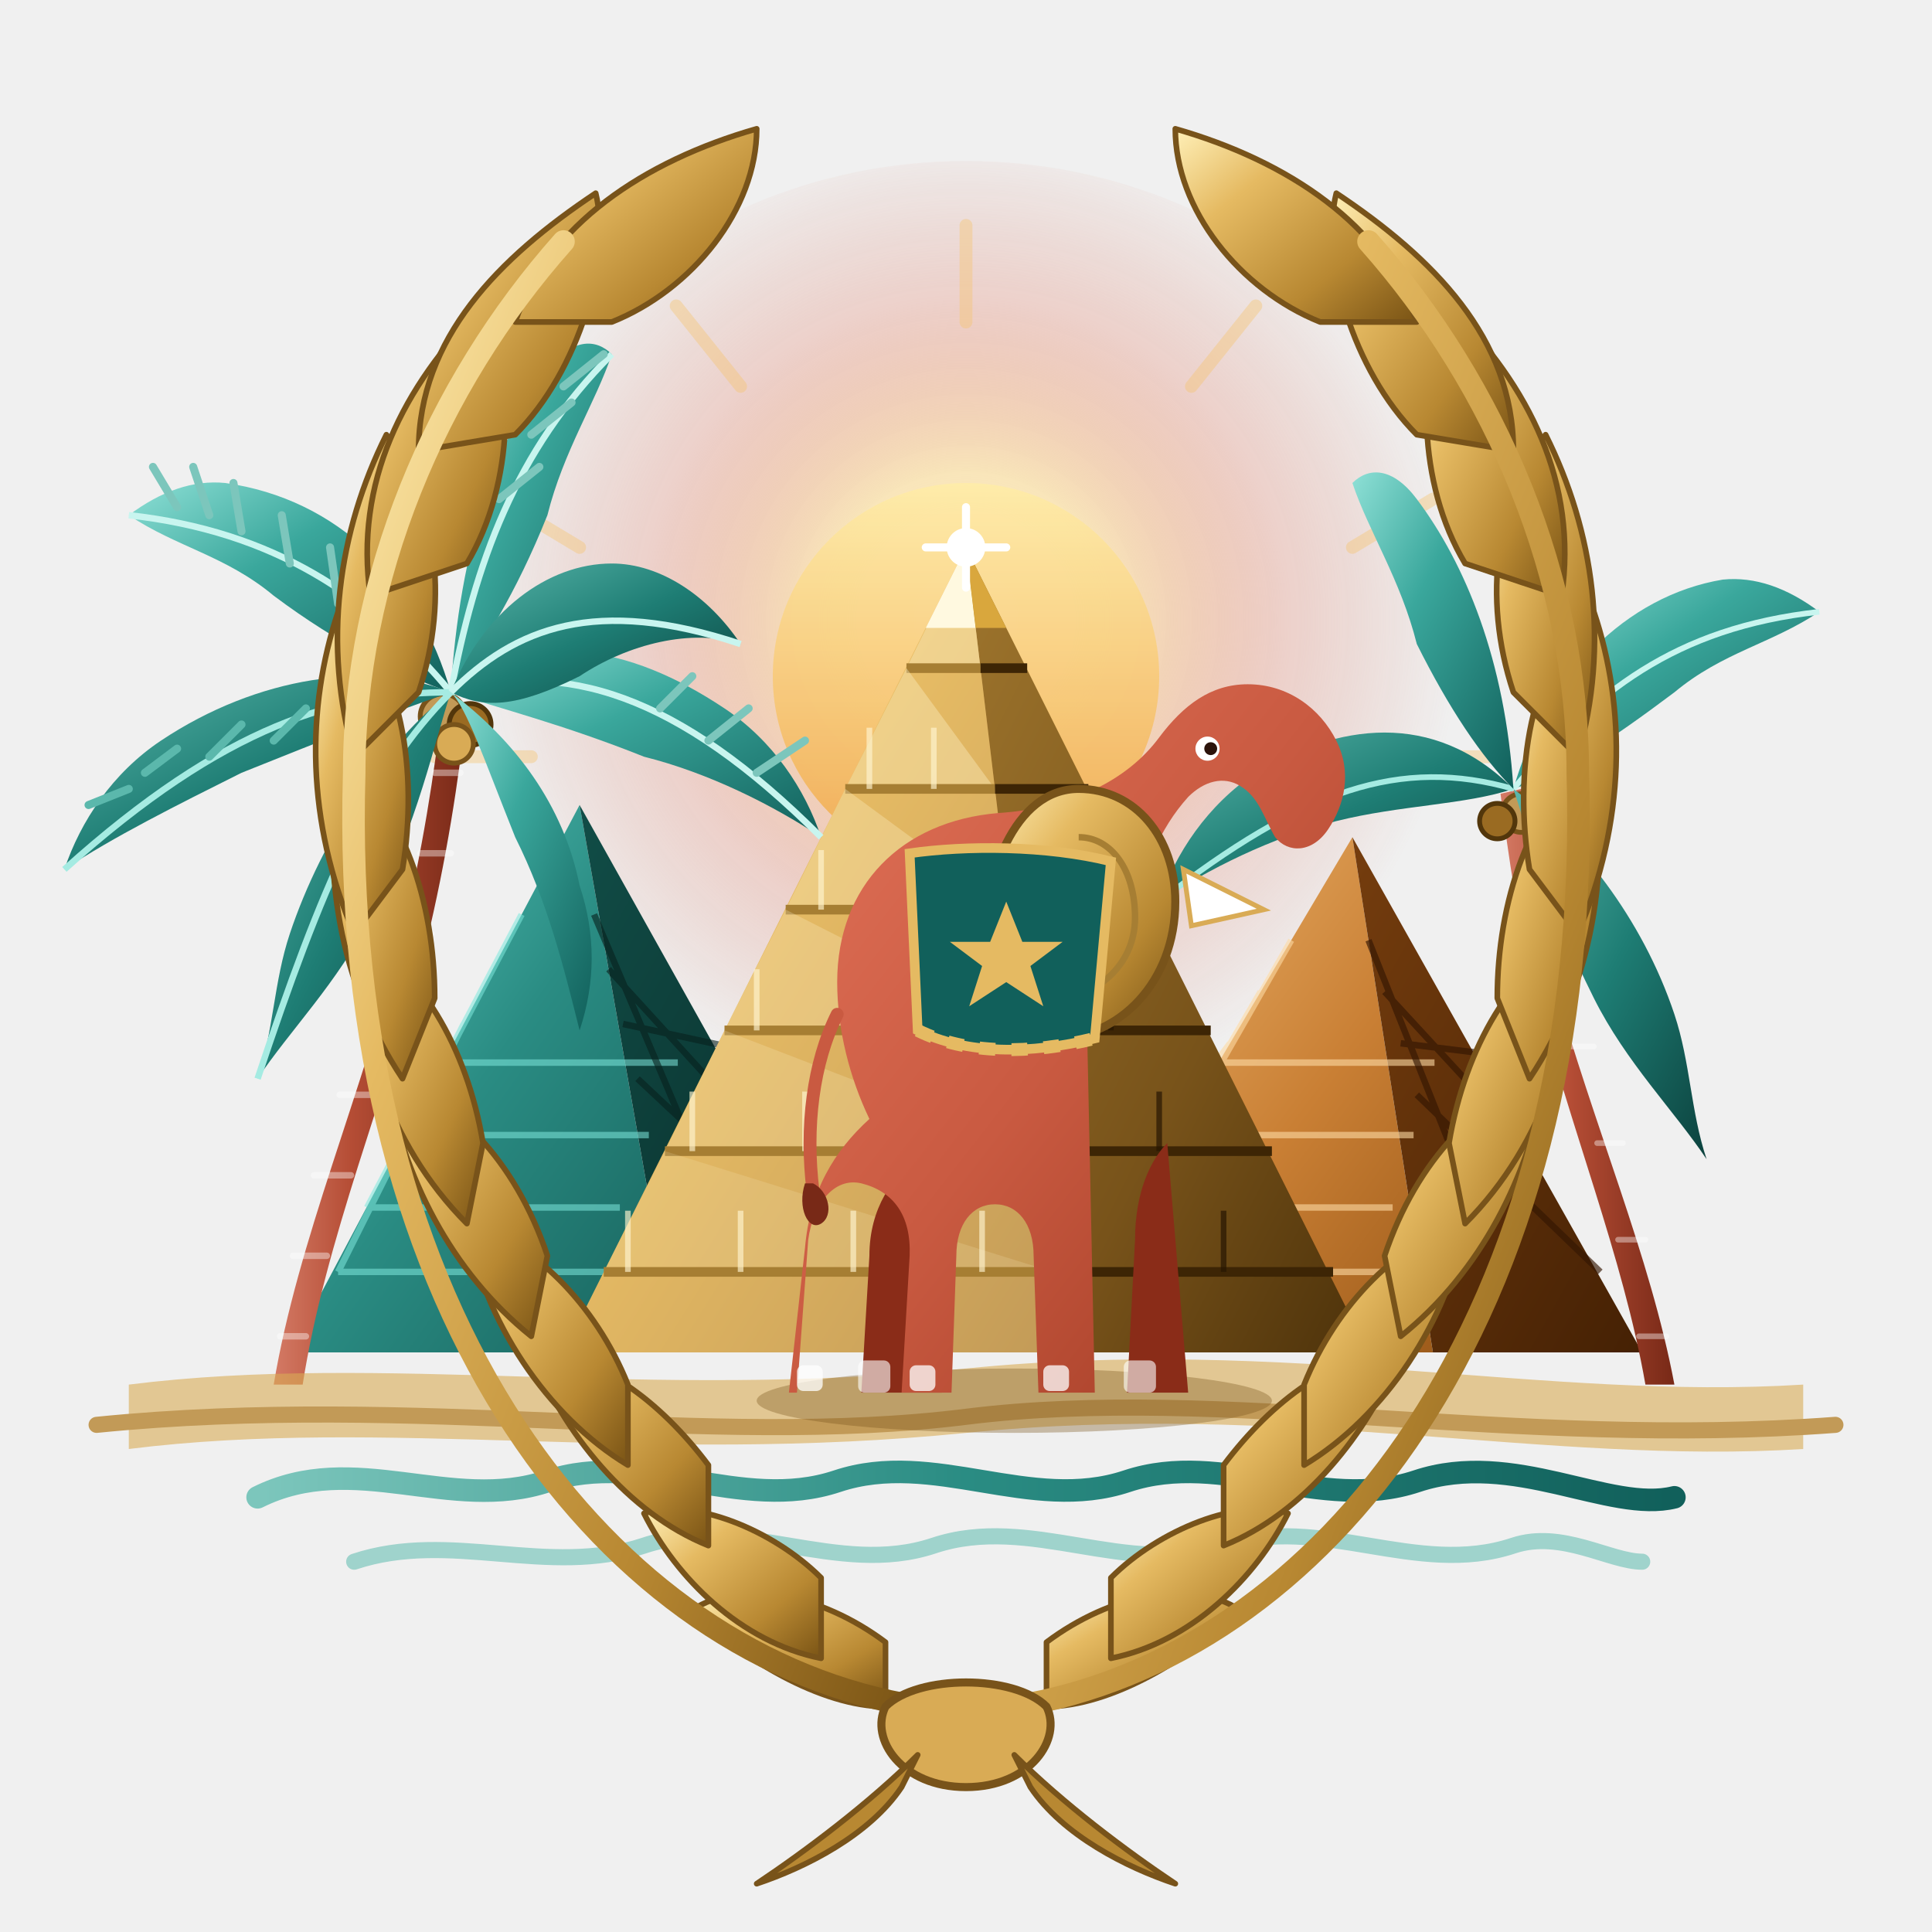
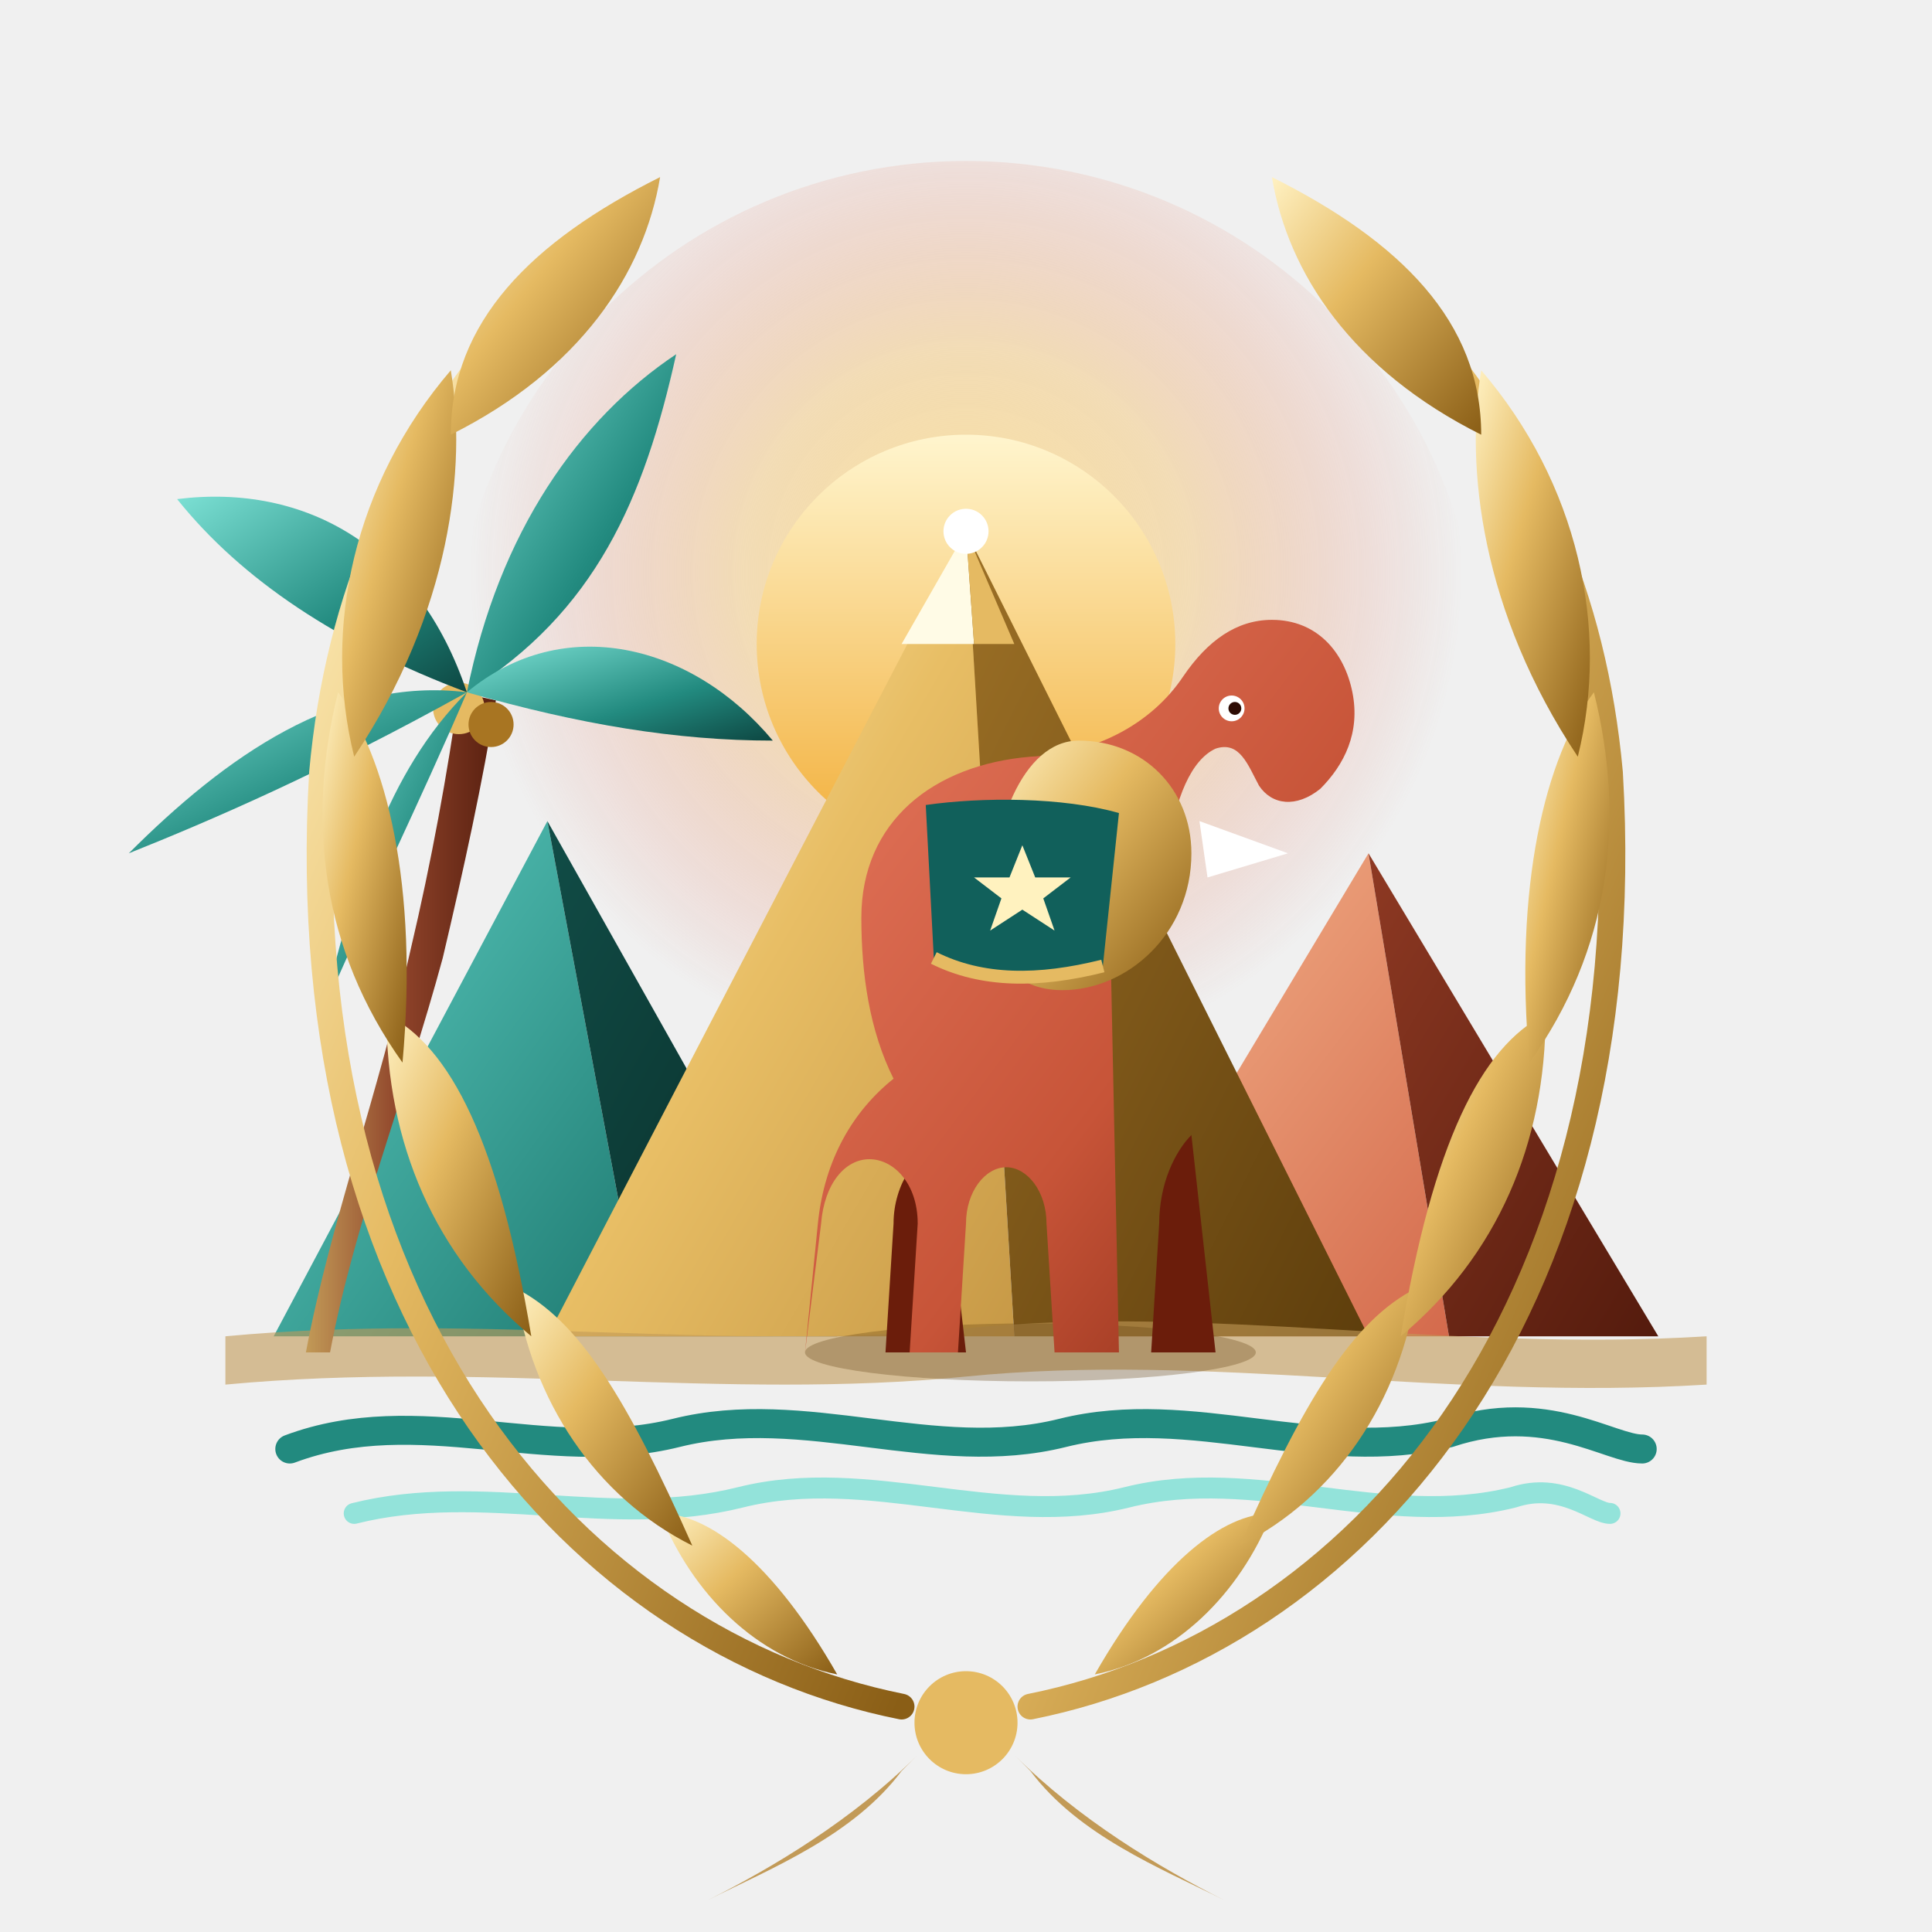
<svg xmlns="http://www.w3.org/2000/svg" viewBox="0 0 120 120" width="120" height="120" aria-label="Sovereign Nation of Waikiki Crest">
  <defs>
-     <radialGradient id="sunGlow" cx="50%" cy="42%" r="45%">
-       <stop offset="0%" stop-color="#FFF4D0" stop-opacity="0.95" />
-       <stop offset="30%" stop-color="#FCE0A2" stop-opacity="0.7" />
-       <stop offset="65%" stop-color="#E3735A" stop-opacity="0.25" />
+     <radialGradient id="sunGlow" cx="50%" cy="40%" r="48%">
+       <stop offset="0%" stop-color="#FFECA8" stop-opacity="0.9" />
+       <stop offset="45%" stop-color="#F5C46E" stop-opacity="0.45" />
+       <stop offset="85%" stop-color="#E3735A" stop-opacity="0.12" />
      <stop offset="100%" stop-color="#C95A41" stop-opacity="0" />
    </radialGradient>
-     <linearGradient id="sunDisc" x1="0%" y1="0%" x2="0%" y2="100%">
-       <stop offset="0%" stop-color="#FFECA8" />
-       <stop offset="100%" stop-color="#F0A84A" />
+     <linearGradient id="sunGrad" x1="0%" y1="0%" x2="0%" y2="100%">
+       <stop offset="0%" stop-color="#FFF5CE" />
+       <stop offset="100%" stop-color="#F2AE38" />
    </linearGradient>
-     <linearGradient id="pyrMainSun" x1="0%" y1="0%" x2="100%" y2="100%">
-       <stop offset="0%" stop-color="#FFF0B8" />
-       <stop offset="40%" stop-color="#E8BD65" />
-       <stop offset="100%" stop-color="#C29A57" />
+     <linearGradient id="pyrGoldSun" x1="0%" y1="0%" x2="100%" y2="100%">
+       <stop offset="0%" stop-color="#FFF2BF" />
+       <stop offset="50%" stop-color="#E8BE65" />
+       <stop offset="100%" stop-color="#C79946" />
    </linearGradient>
-     <linearGradient id="pyrMainShade" x1="0%" y1="0%" x2="100%" y2="100%">
-       <stop offset="0%" stop-color="#9E752D" />
-       <stop offset="60%" stop-color="#78531A" />
-       <stop offset="100%" stop-color="#4D320A" />
+     <linearGradient id="pyrGoldShade" x1="0%" y1="0%" x2="100%" y2="100%">
+       <stop offset="0%" stop-color="#9C7026" />
+       <stop offset="100%" stop-color="#5E3E0C" />
    </linearGradient>
-     <linearGradient id="pyrLeftSun" x1="0%" y1="0%" x2="100%" y2="100%">
+     <linearGradient id="pyrTealSun" x1="0%" y1="0%" x2="100%" y2="100%">
      <stop offset="0%" stop-color="#5ECFC3" />
-       <stop offset="50%" stop-color="#2A8C83" />
-       <stop offset="100%" stop-color="#18635D" />
+       <stop offset="100%" stop-color="#1E7A71" />
    </linearGradient>
-     <linearGradient id="pyrLeftShade" x1="0%" y1="0%" x2="100%" y2="100%">
+     <linearGradient id="pyrTealShade" x1="0%" y1="0%" x2="100%" y2="100%">
      <stop offset="0%" stop-color="#114D47" />
-       <stop offset="100%" stop-color="#082926" />
+       <stop offset="100%" stop-color="#082A26" />
    </linearGradient>
-     <linearGradient id="pyrRightSun" x1="0%" y1="0%" x2="100%" y2="100%">
-       <stop offset="0%" stop-color="#F2BE77" />
-       <stop offset="60%" stop-color="#C97F34" />
-       <stop offset="100%" stop-color="#9E5C1B" />
+     <linearGradient id="pyrCoralSun" x1="0%" y1="0%" x2="100%" y2="100%">
+       <stop offset="0%" stop-color="#F6B88F" />
+       <stop offset="100%" stop-color="#D46A4C" />
    </linearGradient>
-     <linearGradient id="pyrRightShade" x1="0%" y1="0%" x2="100%" y2="100%">
-       <stop offset="0%" stop-color="#753D0E" />
-       <stop offset="100%" stop-color="#452104" />
+     <linearGradient id="pyrCoralShade" x1="0%" y1="0%" x2="100%" y2="100%">
+       <stop offset="0%" stop-color="#8E3923" />
+       <stop offset="100%" stop-color="#541B0D" />
    </linearGradient>
-     <linearGradient id="palmFrond1" x1="0%" y1="0%" x2="100%" y2="100%">
-       <stop offset="0%" stop-color="#8EE0D6" />
-       <stop offset="40%" stop-color="#3AA79C" />
-       <stop offset="100%" stop-color="#11605B" />
+     <linearGradient id="palmLeaf" x1="0%" y1="0%" x2="100%" y2="100%">
+       <stop offset="0%" stop-color="#7CE0D4" />
+       <stop offset="60%" stop-color="#228A7F" />
+       <stop offset="100%" stop-color="#0D4742" />
    </linearGradient>
-     <linearGradient id="palmFrond2" x1="0%" y1="0%" x2="100%" y2="100%">
-       <stop offset="0%" stop-color="#5BB8AC" />
-       <stop offset="50%" stop-color="#1E7D74" />
-       <stop offset="100%" stop-color="#0C423E" />
-     </linearGradient>
-     <linearGradient id="palmTrunk" x1="0%" y1="0%" x2="100%" y2="0%">
-       <stop offset="0%" stop-color="#D47A65" />
-       <stop offset="40%" stop-color="#B54D35" />
-       <stop offset="100%" stop-color="#782917" />
+     <linearGradient id="palmBark" x1="0%" y1="0%" x2="100%" y2="0%">
+       <stop offset="0%" stop-color="#C29A57" />
+       <stop offset="50%" stop-color="#8F432A" />
+       <stop offset="100%" stop-color="#592010" />
    </linearGradient>
    <linearGradient id="laurelGold" x1="0%" y1="0%" x2="100%" y2="100%">
-       <stop offset="0%" stop-color="#FFF0B8" />
-       <stop offset="30%" stop-color="#E5BA62" />
-       <stop offset="70%" stop-color="#B88832" />
-       <stop offset="100%" stop-color="#7A5415" />
+       <stop offset="0%" stop-color="#FFF1C2" />
+       <stop offset="40%" stop-color="#E5BA62" />
+       <stop offset="100%" stop-color="#8A5E16" />
    </linearGradient>
-     <linearGradient id="elephantBody" x1="0%" y1="0%" x2="100%" y2="100%">
-       <stop offset="0%" stop-color="#E3735A" />
-       <stop offset="50%" stop-color="#C95A41" />
-       <stop offset="100%" stop-color="#9E3821" />
-     </linearGradient>
-     <linearGradient id="waveGrad" x1="0%" y1="0%" x2="100%" y2="0%">
-       <stop offset="0%" stop-color="#7CC6BC" />
-       <stop offset="50%" stop-color="#2A8C83" />
-       <stop offset="100%" stop-color="#11605B" />
+     <linearGradient id="elephantTone" x1="0%" y1="0%" x2="100%" y2="100%">
+       <stop offset="0%" stop-color="#E77960" />
+       <stop offset="60%" stop-color="#C75438" />
+       <stop offset="100%" stop-color="#872914" />
    </linearGradient>
  </defs>
-   <circle cx="60" cy="44" r="34" fill="url(#sunGlow)" />
-   <g stroke="#F5C46E" stroke-width="0.8" stroke-linecap="round" opacity="0.4">
-     <line x1="60" y1="20" x2="60" y2="14" />
-     <line x1="74" y1="24" x2="78" y2="19" />
-     <line x1="84" y1="34" x2="89" y2="31" />
-     <line x1="46" y1="24" x2="42" y2="19" />
-     <line x1="36" y1="34" x2="31" y2="31" />
-     <line x1="87" y1="47" x2="93" y2="47" />
-     <line x1="33" y1="47" x2="27" y2="47" />
+   <circle cx="60" cy="42" r="32" fill="url(#sunGlow)" />
+   <circle cx="60" cy="40" r="13" fill="url(#sunGrad)" />
+   <g id="pyr-left">
+     <polygon points="34,51 17,83 40,83" fill="url(#pyrTealSun)" />
+     <polygon points="34,51 40,83 52,83" fill="url(#pyrTealShade)" />
  </g>
-   <circle cx="60" cy="42" r="12" fill="url(#sunDisc)" opacity="0.9" />
-   <g id="pyramid-left">
-     <polygon points="36,50 18,84 42,84" fill="url(#pyrLeftSun)" />
-     <polygon points="36,50 42,84 55,84" fill="url(#pyrLeftShade)" />
-     <path d="       M32.4 56.8 L22.8 75 M22.8 75 L38.5 75       M30.6 60.2 L25.2 70.5 M25.2 70.5 L40.3 70.5       M28.8 63.6 L27.6 66 M27.6 66 L42.1 66       M27 67 L21 79 M21 79 L43 79     " stroke="#7DE8DC" stroke-width="0.4" opacity="0.55" />
-     <path d="       M36.9 56.8 L44.6 75       M37.8 60.2 L47.2 70.5       M38.7 63.6 L49.8 66       M39.6 67 L52.4 79     " stroke="#061F1C" stroke-width="0.4" opacity="0.6" />
+   <g id="pyr-right">
+     <polygon points="85,53 67,83 90,83" fill="url(#pyrCoralSun)" />
+     <polygon points="85,53 90,83 103,83" fill="url(#pyrCoralShade)" />
  </g>
-   <g id="pyramid-right">
-     <polygon points="84,52 65,84 89,84" fill="url(#pyrRightSun)" />
-     <polygon points="84,52 89,84 102,84" fill="url(#pyrRightShade)" />
-     <path d="       M80.2 58.4 L70.7 75 M70.7 75 L86.5 75       M78.3 61.6 L73.1 70.5 M73.1 70.5 L87.8 70.5       M76.4 64.8 L75.5 66 M75.5 66 L89.1 66       M74.5 68 L68.9 79 M68.9 79 L90.5 79     " stroke="#FEDAA4" stroke-width="0.4" opacity="0.6" />
-     <path d="       M85 58.4 L91.6 75       M86 61.6 L94.2 70.5       M87 64.8 L96.8 66       M88 68 L99.4 79     " stroke="#331502" stroke-width="0.4" opacity="0.65" />
+   <g id="pyr-center">
+     <polygon points="60,33 34,83 63,83" fill="url(#pyrGoldSun)" />
+     <polygon points="60,33 63,83 85,83" fill="url(#pyrGoldShade)" />
+     <polygon points="60,33 56,40 60.5,40" fill="#FFFBE6" />
+     <polygon points="60,33 60.5,40 63,40" fill="#E5BA62" />
+     <circle cx="60" cy="33" r="1.4" fill="#FFFFFF" />
  </g>
-   <g id="pyramid-center">
-     <polygon points="60,34 35,84 66,84" fill="url(#pyrMainSun)" />
-     <polygon points="60,34 66,84 85,84" fill="url(#pyrMainShade)" />
-     <polygon points="60,34 56.3,41.5 60.9,41.5" fill="#FFF5CE" opacity="0.4" />
-     <line x1="56.3" y1="41.5" x2="60.9" y2="41.5" stroke="#A67E33" stroke-width="0.6" />
-     <polygon points="56.3,41.5 52.5,49 61.8,49" fill="#FFF5CE" opacity="0.35" />
-     <line x1="52.5" y1="49" x2="61.8" y2="49" stroke="#A67E33" stroke-width="0.6" />
-     <polygon points="52.5,49 48.8,56.5 62.7,56.5" fill="#FFF5CE" opacity="0.3" />
-     <line x1="48.8" y1="56.5" x2="62.7" y2="56.5" stroke="#A67E33" stroke-width="0.6" />
-     <polygon points="48.8,56.5 45,64 63.6,64" fill="#FFF5CE" opacity="0.25" />
-     <line x1="45" y1="64" x2="63.6" y2="64" stroke="#A67E33" stroke-width="0.6" />
-     <polygon points="45,64 41.3,71.5 64.5,71.5" fill="#FFF5CE" opacity="0.2" />
-     <line x1="41.3" y1="71.5" x2="64.5" y2="71.5" stroke="#A67E33" stroke-width="0.6" />
-     <polygon points="41.3,71.5 37.5,79 65.4,79" fill="#FFF5CE" opacity="0.15" />
-     <line x1="37.5" y1="79" x2="65.4" y2="79" stroke="#A67E33" stroke-width="0.6" />
-     <g stroke="#FFF4D0" stroke-width="0.35" opacity="0.65">
-       <line x1="54" y1="45.2" x2="54" y2="49" />
-       <line x1="58" y1="45.2" x2="58" y2="49" />
-       <line x1="51" y1="52.8" x2="51" y2="56.5" />
-       <line x1="56" y1="52.8" x2="56" y2="56.5" />
-       <line x1="47" y1="60.2" x2="47" y2="64" />
-       <line x1="53" y1="60.2" x2="53" y2="64" />
-       <line x1="59" y1="60.2" x2="59" y2="64" />
-       <line x1="43" y1="67.8" x2="43" y2="71.5" />
-       <line x1="50" y1="67.8" x2="50" y2="71.5" />
-       <line x1="57" y1="67.8" x2="57" y2="71.5" />
-       <line x1="39" y1="75.2" x2="39" y2="79" />
-       <line x1="46" y1="75.2" x2="46" y2="79" />
-       <line x1="53" y1="75.2" x2="53" y2="79" />
-       <line x1="61" y1="75.2" x2="61" y2="79" />
-     </g>
-     <line x1="60.9" y1="41.5" x2="63.8" y2="41.5" stroke="#3D2505" stroke-width="0.6" />
-     <line x1="61.8" y1="49" x2="67.6" y2="49" stroke="#3D2505" stroke-width="0.6" />
-     <line x1="62.7" y1="56.5" x2="71.4" y2="56.5" stroke="#3D2505" stroke-width="0.6" />
-     <line x1="63.6" y1="64" x2="75.2" y2="64" stroke="#3D2505" stroke-width="0.6" />
-     <line x1="64.5" y1="71.5" x2="79" y2="71.5" stroke="#3D2505" stroke-width="0.6" />
-     <line x1="65.4" y1="79" x2="82.8" y2="79" stroke="#3D2505" stroke-width="0.6" />
-     <g stroke="#261502" stroke-width="0.35" opacity="0.7">
-       <line x1="65" y1="52.8" x2="65" y2="56.5" />
-       <line x1="69" y1="60.2" x2="69" y2="64" />
-       <line x1="72" y1="67.8" x2="72" y2="71.5" />
-       <line x1="76" y1="75.2" x2="76" y2="79" />
-     </g>
-     <polygon points="60,34 57.5,39 60.6,39" fill="#FFF9E0" />
-     <polygon points="60,34 60.6,39 62.5,39" fill="#D9A73D" />
-     <circle cx="60" cy="34" r="1.2" fill="#FFF" />
-     <line x1="60" y1="31.5" x2="60" y2="36.5" stroke="#FFF" stroke-width="0.5" stroke-linecap="round" />
-     <line x1="57.5" y1="34" x2="62.5" y2="34" stroke="#FFF" stroke-width="0.5" stroke-linecap="round" />
+   <path d="M14 83 C30 81.5 45 84 60 82.5 C75 81 90 84 106 83 L106 86 C90 87 75 84 60 85.5 C45 87 30 84.5 14 86 Z" fill="#C29A57" opacity="0.6" />
+   <g id="royal-palm">
+     <path d="M19 84 C20.5 76 23.5 68 25.5 59 C26.8 53.5 27.8 48 28.5 43 L30.8 43.5 C30 48.5 28.8 54 27.5 59.5 C25.2 68 22 76 20.5 84 Z" fill="url(#palmBark)" />
+     <circle cx="28.5" cy="44" r="1.6" fill="#E5BA62" />
+     <circle cx="30.5" cy="45" r="1.4" fill="#A87522" />
+     <path d="M29 43 C26 34 19 30 11 31 C15 36 21 40 29 43 Z" fill="url(#palmLeaf)" />
+     <path d="M29 43 C31 33 36 26 42 22 C40 31 37 38 29 43 Z" fill="url(#palmLeaf)" />
+     <path d="M29 43 C35 38 43 40 48 46 C42 46 36 45 29 43 Z" fill="url(#palmLeaf)" />
+     <path d="M29 43 C21 42 14 47 8 53 C13 51 20 48 29 43 Z" fill="url(#palmLeaf)" />
+     <path d="M29 43 C24 48 22 55 20 63 C23 56 26 50 29 43 Z" fill="url(#palmLeaf)" />
  </g>
-   <g id="palm-left">
-     <path d="M17 86 C18.5 77 22.5 68 25 58 C26.2 53 27 48 27.5 43.5 L29 43.8 C28.5 48.5 27.7 53.5 26.5 58.5 C24 68 20.2 77 18.8 86 Z" fill="url(#palmTrunk)" />
-     <g stroke="#FFF" stroke-width="0.4" opacity="0.4" stroke-linecap="round">
-       <line x1="17.4" y1="83" x2="19" y2="83" />
-       <line x1="18.2" y1="78" x2="20.3" y2="78" />
-       <line x1="19.5" y1="73" x2="21.8" y2="73" />
-       <line x1="21.1" y1="68" x2="23.5" y2="68" />
-       <line x1="22.8" y1="63" x2="25.1" y2="63" />
-       <line x1="24.6" y1="58" x2="26.8" y2="58" />
-       <line x1="26.1" y1="53" x2="28" y2="53" />
-       <line x1="27" y1="48" x2="28.6" y2="48" />
-     </g>
-     <circle cx="27.5" cy="44.5" r="1.4" fill="#C29A57" stroke="#78531A" stroke-width="0.3" />
-     <circle cx="29.2" cy="45" r="1.3" fill="#9A6B22" stroke="#52360B" stroke-width="0.3" />
-     <circle cx="28.2" cy="46.2" r="1.2" fill="#D9AB55" stroke="#78531A" stroke-width="0.3" />
-     <path d="M28 43 C26 36 21 31 14 30 C12 29.8 10 30.5 8 32 C11 34 14 34.5 17 37 C21 40 25 42 28 43 Z" fill="url(#palmFrond1)" />
-     <path d="M28 43 C23 37 17 33 8 32" stroke="#C8F5EF" stroke-width="0.4" fill="none" />
-     <path d="M11 31.5 L9.5 29 M13 32 L12 29 M15 33 L14.5 30 M18 35 L17.5 32 M21 37.5 L20.5 34" stroke="#7CC6BC" stroke-width="0.5" stroke-linecap="round" />
-     <path d="M28 43 C28.5 34 31 27 34 23 C35.5 21 37 21 38 22 C37 25 35 28 34 32 C32 37 30 40 28 43 Z" fill="url(#palmFrond1)" />
-     <path d="M28 43 C29.5 35 32 28 38 22" stroke="#C8F5EF" stroke-width="0.4" fill="none" />
-     <path d="M31 31 L33.5 29 M33 27 L35.5 25 M35 24 L37.5 22" stroke="#7CC6BC" stroke-width="0.5" stroke-linecap="round" />
-     <path d="M28 43 C23 41 16 42 10 46 C7 48 5 51 4 54 C7 52 11 50 15 48 C20 46 25 44 28 43 Z" fill="url(#palmFrond2)" />
-     <path d="M28 43 C21 43 14 45 4 54" stroke="#A5EBE2" stroke-width="0.4" fill="none" />
-     <path d="M8 49 L5.5 50 M11 46.5 L9 48 M15 45 L13 47 M19 44 L17 46" stroke="#5BB8AC" stroke-width="0.5" stroke-linecap="round" />
-     <path d="M28 43 C33 39 39 40 45 44 C48 46 50 49 51 52 C48 50 44 48 40 47 C35 45 31 44 28 43 Z" fill="url(#palmFrond1)" />
-     <path d="M28 43 C35 41 42 43 51 52" stroke="#C8F5EF" stroke-width="0.4" fill="none" />
-     <path d="M41 44 L43 42 M44 46 L46.5 44 M47 48 L50 46" stroke="#7CC6BC" stroke-width="0.5" stroke-linecap="round" />
-     <path d="M28 43 C24 46 20 52 18 58 C17 61 17 64 16 67 C18 64 21 61 23 57 C26 51 27 46 28 43 Z" fill="url(#palmFrond2)" />
-     <path d="M28 43 C23 48 20 55 16 67" stroke="#A5EBE2" stroke-width="0.4" fill="none" />
-     <path d="M28 43 C30 38 34 35 38 35 C41 35 44 37 46 40 C43 39 39 40 36 42 C32 44 30 44 28 43 Z" fill="url(#palmFrond2)" />
-     <path d="M28 43 C32 39 37 37 46 40" stroke="#C8F5EF" stroke-width="0.4" fill="none" />
-     <path d="M28 43 C32 46 35 50 36 55 C37 58 37 61 36 64 C35 60 34 56 32 52 C30 47 29 44 28 43 Z" fill="url(#palmFrond1)" />
+   <g id="sovereign-elephant" transform="translate(6, 0)">
+     <ellipse cx="58" cy="84" rx="14" ry="1.8" fill="#5E3E0C" opacity="0.3" />
+     <path d="M49 84 L49.5 76 C49.5 73.5 51 71.5 52.5 71 L54 84 Z" fill="#6B1D0B" />
+     <path d="M65.5 84 L66 76 C66 73.5 67 71.5 68 70.5 L69.5 84 Z" fill="#6B1D0B" />
+     <path d="       M44 84       L44.8 76       C45.2 72 47 69 49.5 67       C48 64 47.5 60.5 47.5 57       C47.5 51 52 47.5 58 47       C62 46.8 65.5 45 67.5 42       C69 39.8 70.8 38.5 73 38.5       C75.8 38.5 77.5 40.5 78 43       C78.5 45.5 77.5 47.5 76 49       C74.5 50.2 73 50 72.2 48.8       C71.5 47.5 71 46 69.5 46.5       C68 47.2 67 49.5 66.5 53       C66 56 64.5 58 63 60       L63.5 84       H59.5       L59 76       C59 74 57.8 72.5 56.5 72.5       C55.2 72.5 54 74 54 76       L53.5 84       H50.5       L51 76       C51 73.5 49.5 72 48 72       C46.5 72 45.2 73.5 45 76       L44 84       Z     " fill="url(#elephantTone)" />
+     <circle cx="70.5" cy="44" r="0.8" fill="#FFFFFF" />
+     <circle cx="70.7" cy="44" r="0.4" fill="#2E0C04" />
+     <path d="M68.5 51 L74 53 L69 54.5 Z" fill="#FFFFFF" />
+     <path d="M61 46 C65 46 68 49 68 53 C68 58 64 61.5 60 61.5 C57 61.5 55.5 59.5 55.5 56.5 C55.5 51.5 57.5 46 61 46 Z" fill="url(#laurelGold)" />
+     <path d="M51.5 50 C55 49.5 60 49.5 63.5 50.5 L62.5 60 C58.5 61 55 61 52 59.5 Z" fill="#11605B" />
+     <path d="M52 59.5 C55 61 58.5 61 62.5 60" stroke="#E5BA62" stroke-width="0.8" fill="none" />
+     <polygon points="57.5,52.5 58.3,54.5 60.5,54.5 58.8,55.8 59.5,57.8 57.5,56.5 55.5,57.8 56.2,55.8 54.5,54.5 56.7,54.5" fill="#FFF2BF" />
  </g>
-   <g id="palm-right">
-     <path d="M104 86 C102.5 78 99 70 96.5 61 C95.5 57 95 53 94.5 49 L93.2 49.3 C93.7 53.3 94.3 57.3 95.3 61.3 C97.5 70 100.8 78 102.2 86 Z" fill="url(#palmTrunk)" />
-     <g stroke="#FFF" stroke-width="0.35" opacity="0.4" stroke-linecap="round">
-       <line x1="103.5" y1="83" x2="101.8" y2="83" />
-       <line x1="102.2" y1="77" x2="100.5" y2="77" />
-       <line x1="100.8" y1="71" x2="99.2" y2="71" />
-       <line x1="99" y1="65" x2="97.5" y2="65" />
-       <line x1="97.2" y1="59" x2="95.8" y2="59" />
-     </g>
-     <circle cx="94.5" cy="50.5" r="1.2" fill="#C29A57" stroke="#78531A" stroke-width="0.3" />
-     <circle cx="93" cy="51" r="1.1" fill="#9A6B22" stroke="#52360B" stroke-width="0.3" />
-     <path d="M94 49 C96 42 101 37 107 36 C109 35.8 111 36.5 113 38 C110 40 107 40.5 104 43 C100 46 97 48 94 49 Z" fill="url(#palmFrond1)" />
-     <path d="M94 49 C99 43 104 39 113 38" stroke="#C8F5EF" stroke-width="0.35" fill="none" />
-     <path d="M94 49 C89 44 83 45 78 48 C75 50 73 53 72 56 C75 54 79 52 83 51 C87 50 91 50 94 49 Z" fill="url(#palmFrond2)" />
-     <path d="M94 49 C87 47 81 49 72 56" stroke="#A5EBE2" stroke-width="0.35" fill="none" />
-     <path d="M94 49 C93.5 41 91 35 88 31 C86.5 29 85 29 84 30 C85 33 87 36 88 40 C90 44 92 47 94 49 Z" fill="url(#palmFrond1)" />
-     <path d="M94 49 C98 52 102 57 104 63 C105 66 105 69 106 72 C104 69 101 66 99 62 C96 56 95 52 94 49 Z" fill="url(#palmFrond2)" />
-   </g>
-   <path d="M8 86 C24 84 40 87 60 85 C80 83 96 87 112 86 L112 90 C96 91 80 87 60 89 C40 91 24 88 8 90 Z" fill="#D9AB55" opacity="0.6" />
-   <path d="M6 88.5 C26 86.5 44 90 60 88 C76 86 94 90 114 88.5" stroke="#C29A57" stroke-width="1" stroke-linecap="round" fill="none" />
-   <g id="sovereign-elephant" transform="translate(5, 0)">
-     <ellipse cx="58" cy="87" rx="16" ry="2" fill="#78531A" opacity="0.35" />
-     <path d="M48.5 86.5 L49 78 C49 75 50.5 73 52 72 L53.5 86.5 Z" fill="#8A2C18" />
-     <rect x="48.3" y="84.5" width="2" height="2" rx="0.4" fill="#FFF" opacity="0.6" />
-     <path d="M65 86.5 L65.5 77 C65.5 74 66.5 72 67.5 71 L68.8 86.5 Z" fill="#8A2C18" />
-     <rect x="64.8" y="84.5" width="2" height="2" rx="0.4" fill="#FFF" opacity="0.6" />
-     <path d="       M44 86.5       L45 77.5       C45.3 74 46.8 71.5 49 69.5       C47.8 67 47 64 47 61       C47 55 51 51 57 50.5       C61.5 50.2 65 48.5 67 45.8       C68.5 43.8 70.2 42.5 72.5 42.5       C75 42.5 77 44 78 46       C79 48 78.5 50 77.5 51.5       C76.5 53 75 53 74.2 52       C73.5 50.8 73.2 49.5 72 48.8       C71 48.2 69.8 48.5 68.8 49.5       C67 51.5 66 54 65.5 57       C65 59.5 64 61.5 62.5 63       L63 86.5       H59.5       L59.2 78       C59.2 76 58.2 74.8 56.8 74.8       C55.4 74.8 54.4 76 54.4 78       L54.1 86.5       H51       L51.5 78       C51.6 75.5 50.5 74 48.5 73.5       C46.8 73.1 45.5 74.8 45.2 77       L44.5 86.5       Z     " fill="url(#elephantBody)" />
-     <path d="M47 63 C45.5 66 45 70 45.5 74" stroke="#C95A41" stroke-width="0.8" stroke-linecap="round" fill="none" />
-     <path d="M45 73.5 C44.5 75 45.2 76.5 46 76 C46.8 75.5 46.5 74 45.5 73.5 Z" fill="#782917" />
-     <circle cx="70" cy="46.5" r="0.75" fill="#FFF" />
-     <circle cx="70.2" cy="46.5" r="0.4" fill="#2B130B" />
-     <path d="M62 49 C65.5 49 68 52 68 56 C68 61 64.5 64.5 60.5 64.5 C57.5 64.5 56 62.5 56 59.5 C56 54.5 58 49 62 49 Z" fill="url(#laurelGold)" stroke="#78531A" stroke-width="0.5" />
-     <path d="M62 52 C64 52 65.5 54 65.5 57 C65.5 60 63 62 60.5 62" stroke="#A67E33" stroke-width="0.4" fill="none" />
-     <path d="M68.5 54 L73.5 56.5 L69 57.5 Z" fill="#FFFFFF" stroke="#D9AB55" stroke-width="0.3" />
-     <path d="M51.5 53 C55 52.5 60 52.5 64 53.5 L63 64.5 C59 65.5 55 65.5 52 64 Z" fill="#11605B" stroke="#E5BA62" stroke-width="0.6" />
-     <path d="M52 64 C55 65.5 59 65.5 63 64.5" stroke="#E5BA62" stroke-width="0.8" stroke-dasharray="1 1" fill="none" />
-     <polygon points="57.5,56 58.5,58.5 61,58.5 59,60 59.8,62.5 57.5,61 55.2,62.5 56,60 54,58.5 56.5,58.5" fill="#E5BA62" />
-     <rect x="44.5" y="84.8" width="1.6" height="1.6" rx="0.4" fill="#FFF" opacity="0.75" />
-     <rect x="51.5" y="84.8" width="1.6" height="1.6" rx="0.4" fill="#FFF" opacity="0.75" />
-     <rect x="59.8" y="84.8" width="1.6" height="1.6" rx="0.4" fill="#FFF" opacity="0.75" />
-   </g>
-   <g id="ocean-waves">
-     <path d="M16 93 C22 90 28 94 34 92 C40 90 46 94 52 92 C58 90 64 94 70 92 C76 90 82 94 88 92 C94 90 100 94 104 93" fill="none" stroke="url(#waveGrad)" stroke-width="1.4" stroke-linecap="round" />
-     <path d="M22 97 C28 95 34 98 40 96 C46 94 52 98 58 96 C64 94 70 98 76 96 C82 94 88 98 94 96 C97 95 100 97 102 97" fill="none" stroke="#7CC6BC" stroke-width="1" stroke-linecap="round" opacity="0.7" />
-   </g>
-   <g id="laurel-wreath" fill="url(#laurelGold)" stroke="#78531A" stroke-width="0.35" stroke-linejoin="round">
-     <path d="M55 106 C51 106 46 103 43 100 C46 98 51 99 55 102 Z" />
-     <path d="M51 103 C46 102 42 98 40 94 C43 93 48 95 51 98 Z" />
-     <path d="M44 96 C39 94 35 89 33 84 C37 84 41 87 44 91 Z" />
-     <path d="M39 91 C34 88 30 82 29 76 C33 77 37 81 39 86 Z" />
-     <path d="M33 83 C28 79 25 73 24 67 C28 68 32 72 34 78 Z" />
-     <path d="M29 76 C24 71 22 64 22 58 C26 60 29 65 30 71 Z" />
-     <path d="M25 67 C21 61 20 54 21 47 C25 50 27 56 27 62 Z" />
-     <path d="M22 58 C19 51 19 44 21 38 C25 41 26 48 25 54 Z" />
-     <path d="M22 47 C20 40 21 33 24 27 C27 31 28 37 26 43 Z" />
-     <path d="M23 37 C22 30 25 24 30 19 C32 23 32 30 29 35 Z" />
-     <path d="M26 28 C26 21 31 16 37 12 C38 16 36 23 32 27 Z" />
-     <path d="M32 20 C34 14 40 10 47 8 C47 13 43 18 38 20 Z" />
-     <path d="M65 106 C69 106 74 103 77 100 C74 98 69 99 65 102 Z" />
-     <path d="M69 103 C74 102 78 98 80 94 C77 93 72 95 69 98 Z" />
-     <path d="M76 96 C81 94 85 89 87 84 C83 84 79 87 76 91 Z" />
-     <path d="M81 91 C86 88 90 82 91 76 C87 77 83 81 81 86 Z" />
-     <path d="M87 83 C92 79 95 73 96 67 C92 68 88 72 86 78 Z" />
-     <path d="M91 76 C96 71 98 64 98 58 C94 60 91 65 90 71 Z" />
-     <path d="M95 67 C99 61 100 54 99 47 C95 50 93 56 93 62 Z" />
-     <path d="M98 58 C101 51 101 44 99 38 C95 41 94 48 95 54 Z" />
-     <path d="M98 47 C100 40 99 33 96 27 C93 31 92 37 94 43 Z" />
-     <path d="M97 37 C98 30 95 24 90 19 C88 23 88 30 91 35 Z" />
-     <path d="M94 28 C94 21 89 16 83 12 C82 16 84 23 88 27 Z" />
-     <path d="M88 20 C86 14 80 10 73 8 C73 13 77 18 82 20 Z" />
-     <path d="M57 106 C38 103 21 82 22 48 C22 36 27 24 35 15" fill="none" stroke="url(#laurelGold)" stroke-width="1.4" stroke-linecap="round" />
-     <path d="M63 106 C82 103 99 82 98 48 C98 36 93 24 85 15" fill="none" stroke="url(#laurelGold)" stroke-width="1.4" stroke-linecap="round" />
-     <path d="M55 106 C57 104 63 104 65 106 C66 108 64 111 60 111 C56 111 54 108 55 106 Z" fill="#D9AB55" stroke="#78531A" stroke-width="0.5" />
-     <path d="M57 109 C54 112 50 115 47 117 C50 116 54 114 56 111 Z" fill="#B88832" />
-     <path d="M63 109 C66 112 70 115 73 117 C70 116 66 114 64 111 Z" fill="#B88832" />
+   <path d="M18 90 C26 87 34 91 42 89 C50 87 58 91 66 89 C74 87 82 91 90 89 C96 87 100 90 102 90" fill="none" stroke="#228A7F" stroke-width="1.8" stroke-linecap="round" />
+   <path d="M22 94 C30 92 38 95 46 93 C54 91 62 95 70 93 C78 91 86 95 94 93 C97 92 99 94 100 94" fill="none" stroke="#7CE0D4" stroke-width="1.3" stroke-linecap="round" opacity="0.8" />
+   <g id="laurel-wreath" fill="url(#laurelGold)">
+     <path d="M56 106 C36 102 18 82 20 48 C21 37 25 28 32 20" fill="none" stroke="url(#laurelGold)" stroke-width="1.6" stroke-linecap="round" />
+     <path d="M64 106 C84 102 102 82 100 48 C99 37 95 28 88 20" fill="none" stroke="url(#laurelGold)" stroke-width="1.6" stroke-linecap="round" />
+     <path d="M52 104 C47 103 43 99 41 94 C44 94 48 97 52 104 Z" />
+     <path d="M43 96 C37 93 33 87 32 80 C36 82 39 87 43 96 Z" />
+     <path d="M33 83 C27 78 24 71 24 63 C28 65 31 71 33 83 Z" />
+     <path d="M25 66 C20 59 19 51 21 43 C24 47 26 55 25 66 Z" />
+     <path d="M22 47 C20 39 22 30 28 23 C29 29 28 38 22 47 Z" />
+     <path d="M28 27 C28 20 33 15 41 11 C40 17 36 23 28 27 Z" />
+     <path d="M68 104 C73 103 77 99 79 94 C76 94 72 97 68 104 Z" />
+     <path d="M77 96 C83 93 87 87 88 80 C84 82 81 87 77 96 Z" />
+     <path d="M87 83 C93 78 96 71 96 63 C92 65 89 71 87 83 Z" />
+     <path d="M95 66 C100 59 101 51 99 43 C96 47 94 55 95 66 Z" />
+     <path d="M98 47 C100 39 98 30 92 23 C91 29 92 38 98 47 Z" />
+     <path d="M92 27 C92 20 87 15 79 11 C80 17 84 23 92 27 Z" />
+     <circle cx="60" cy="107" r="3.2" fill="#E5BA62" />
+     <path d="M57 109 C53 113 48 116 44 118 C48 116 53 114 56 110 Z" fill="#C29A57" />
+     <path d="M63 109 C67 113 72 116 76 118 C72 116 67 114 64 110 Z" fill="#C29A57" />
  </g>
</svg>
